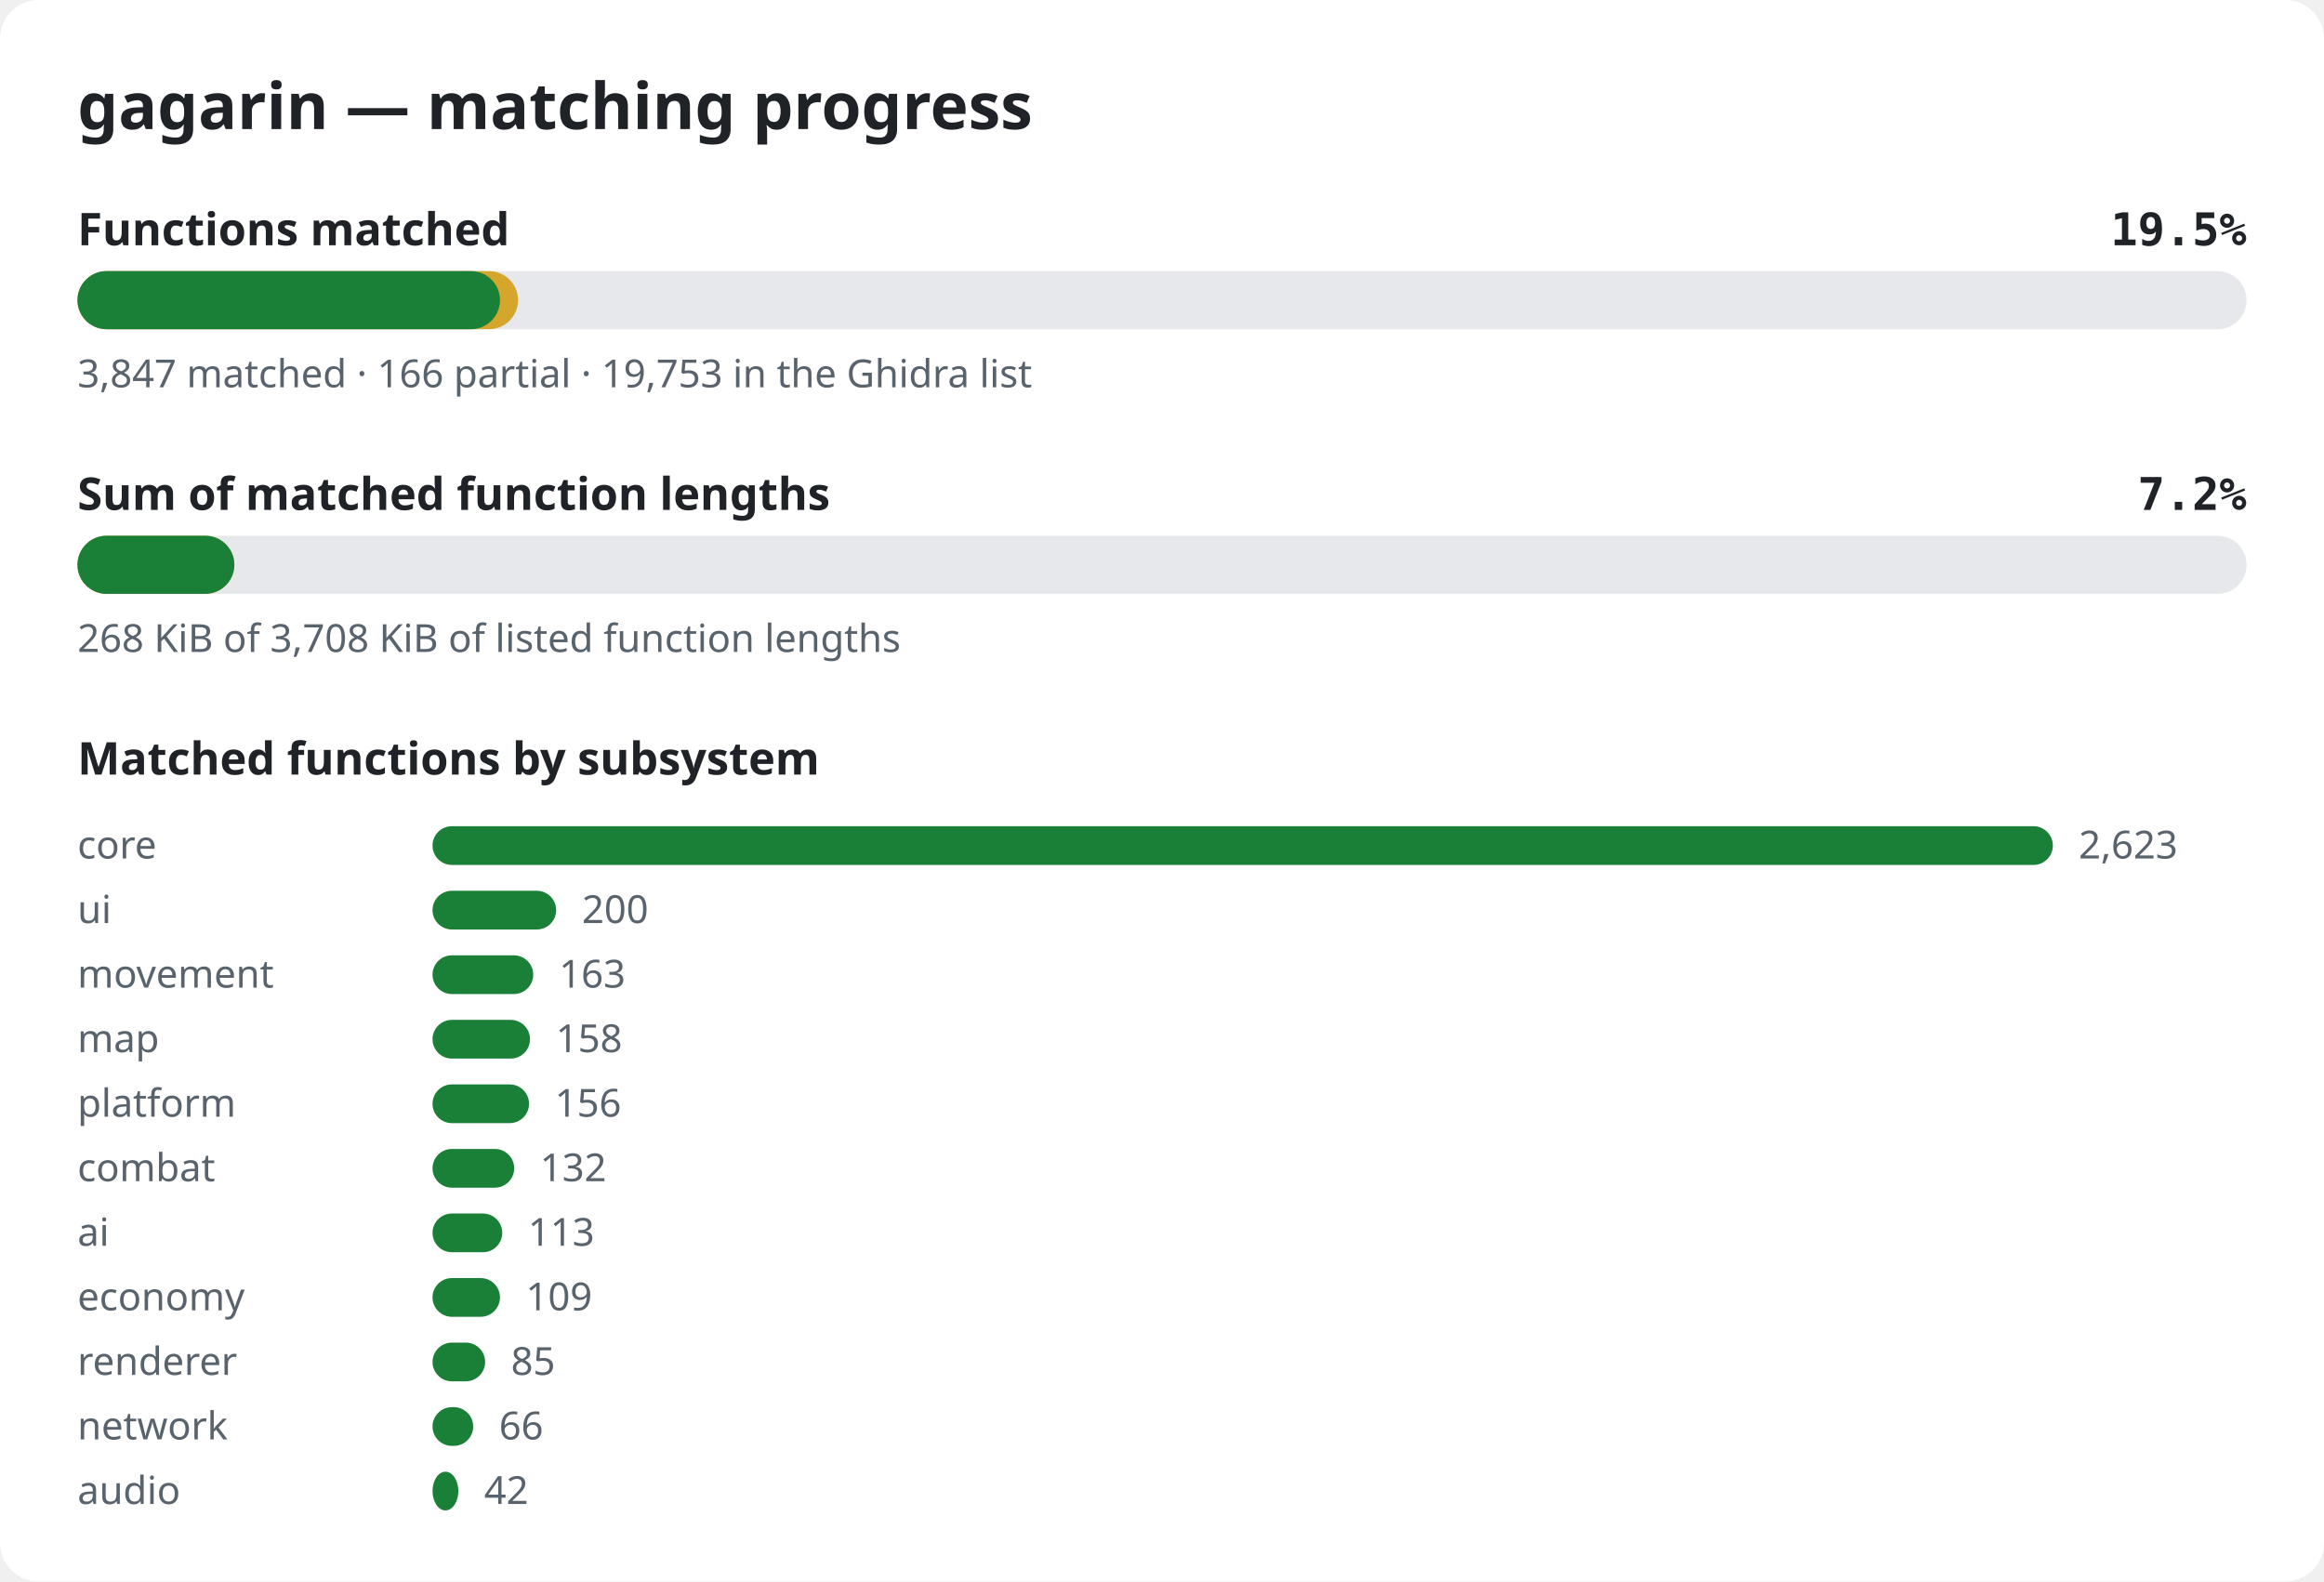
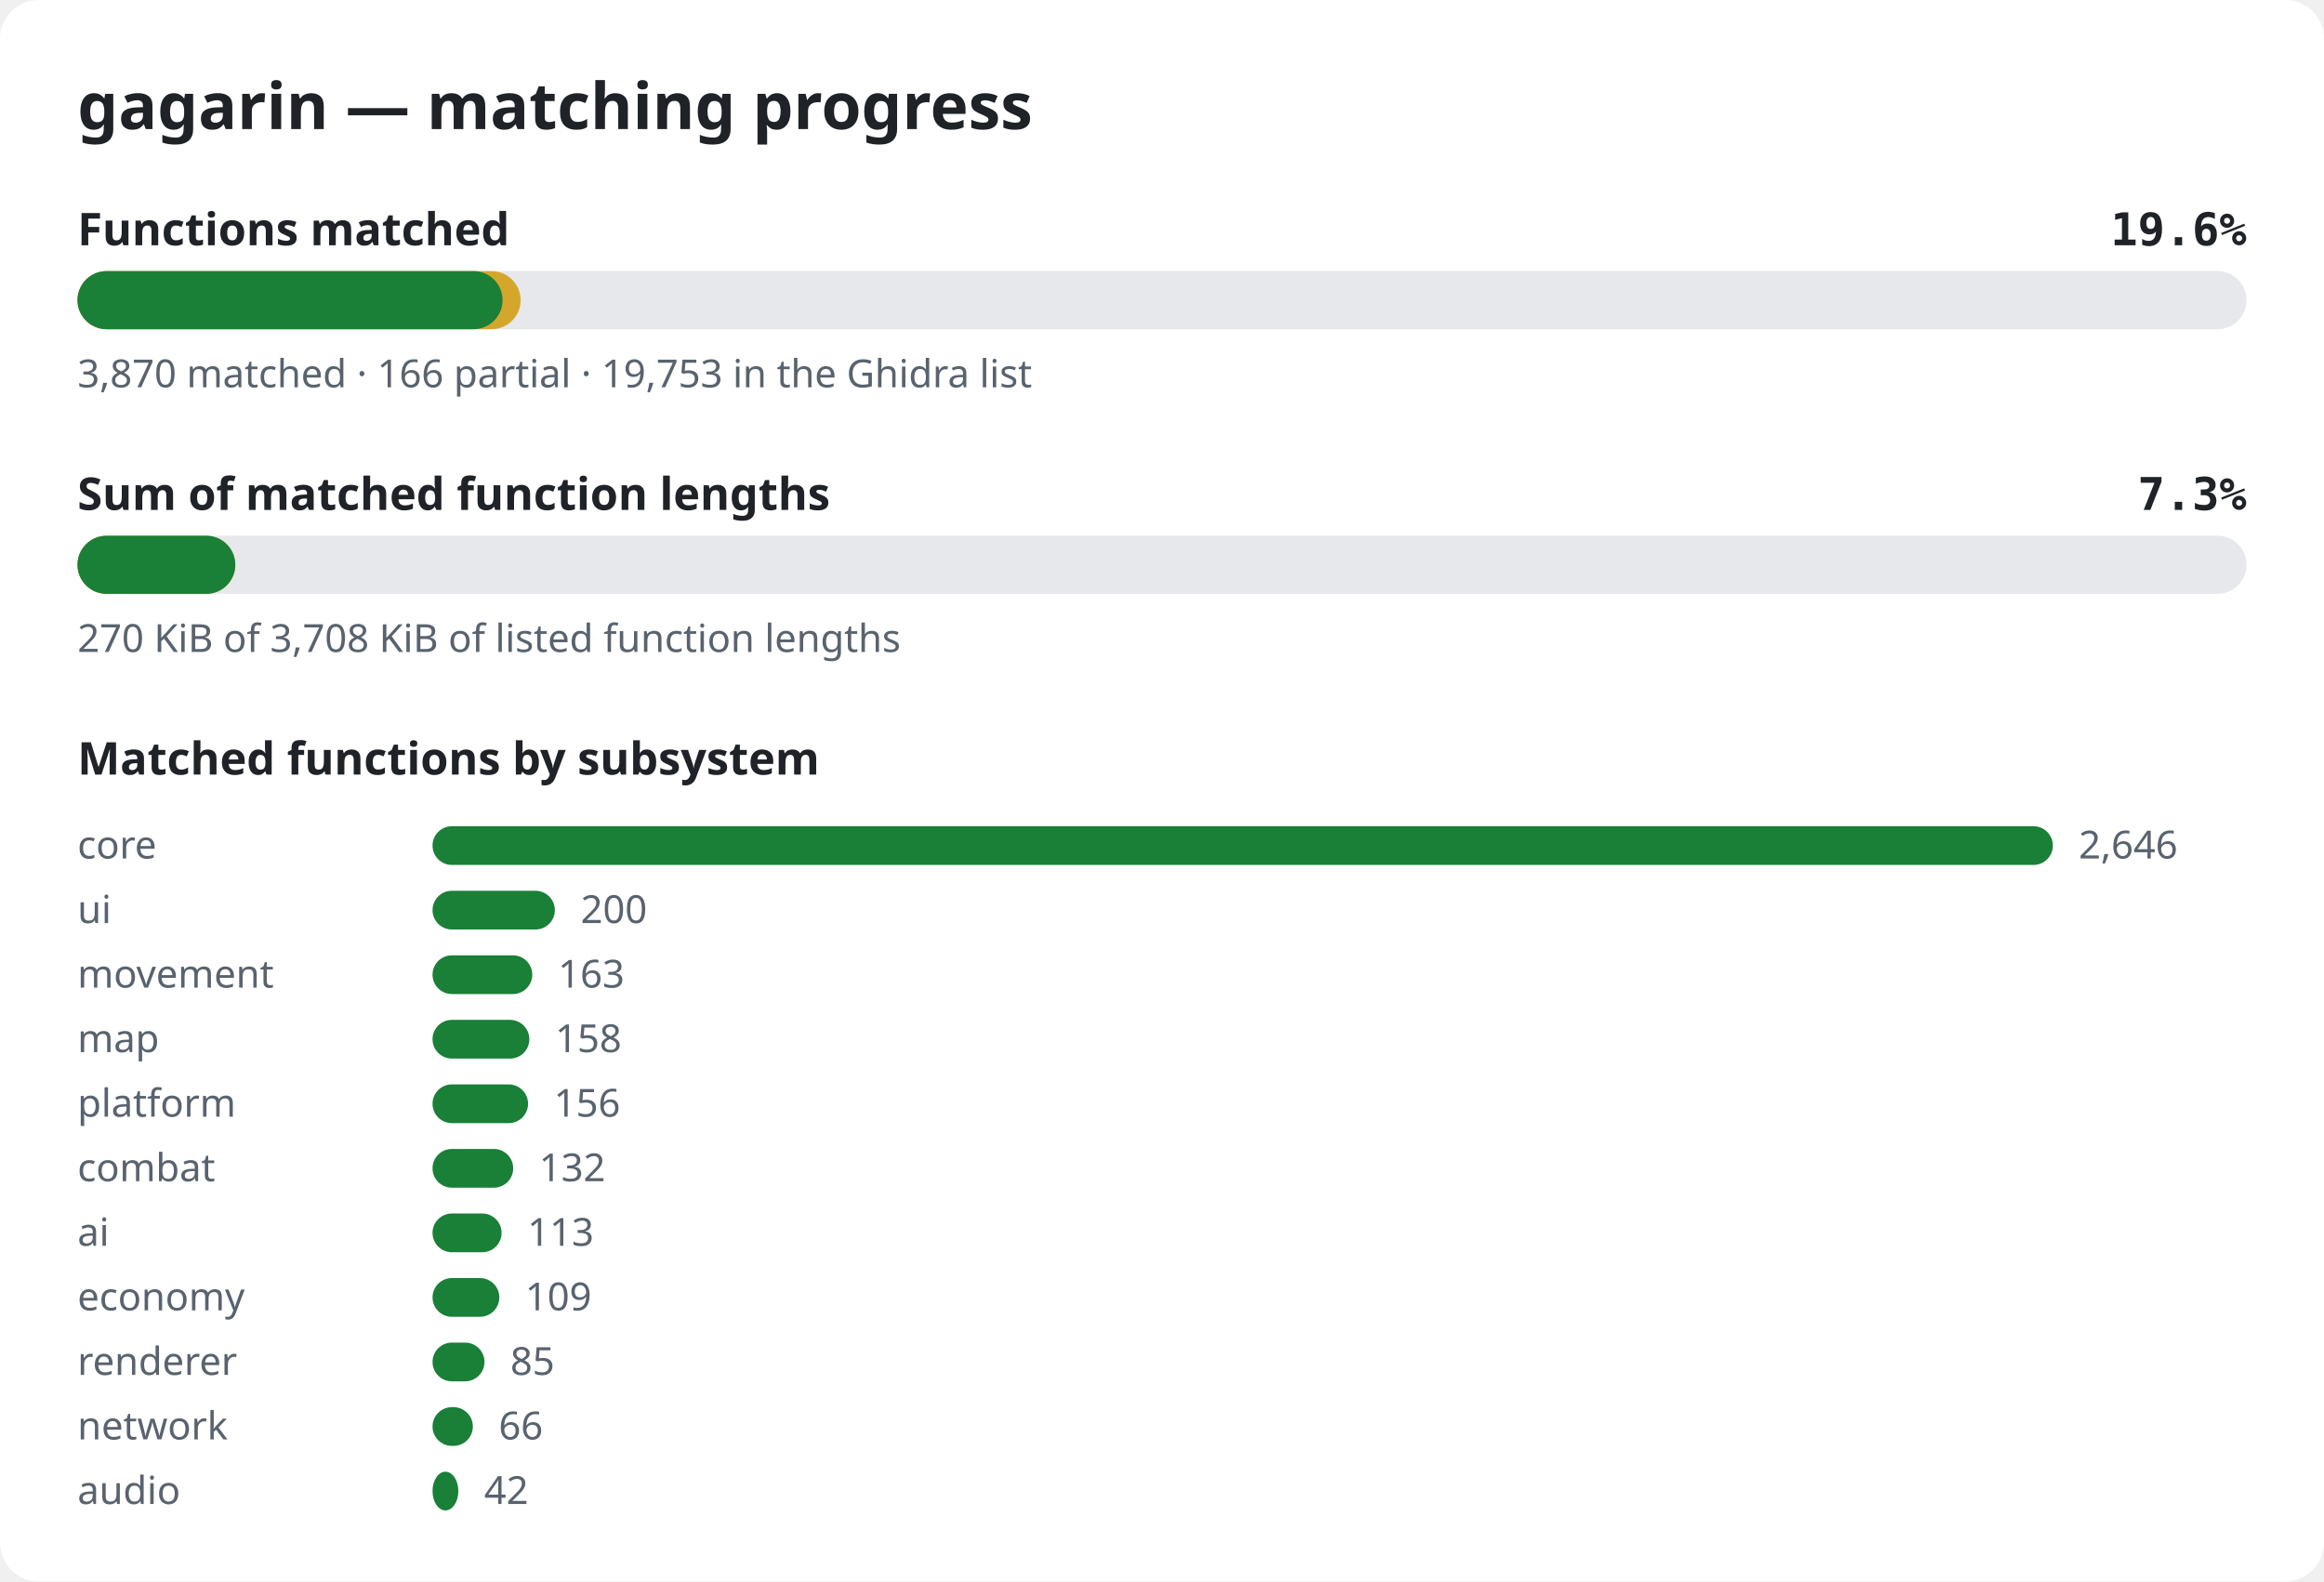
<svg xmlns="http://www.w3.org/2000/svg" width="720" height="490" viewBox="0 0 720 490" role="img" aria-label="gagarin matching progress">
  <style>.bg{fill:#ffffff}.title{font:600 20px sans-serif;fill:#1f2328}.label{font:600 14px sans-serif;fill:#1f2328}.pct{font:600 14px monospace;fill:#1f2328}.note{font:12px sans-serif;fill:#59636e}.track{fill:#e6e8eb}.done{fill:#1a7f37}.partial{fill:#d4a72c}@media (prefers-color-scheme: dark){.bg{fill:#0d1117}.title,.label,.pct{fill:#e6edf3}.note{fill:#9198a1}.track{fill:#262c36}.done{fill:#3fb950}.partial{fill:#d29922}}</style>
  <rect width="720" height="490" rx="12" class="bg" />
  <text x="24" y="40" class="title">gagarin — matching progress</text>
  <text x="24" y="76" class="label">Functions matched</text>
-   <text x="696" y="76" class="pct" text-anchor="end">19.5%</text>
+   <text x="696" y="76" class="pct" text-anchor="end">19.6%</text>
  <rect x="24" y="84" width="672" height="18" rx="9" class="track" />
-   <rect x="24" y="84" width="136.5" height="18" rx="9" class="partial" />
-   <rect x="24" y="84" width="130.9" height="18" rx="9" class="done" />
-   <text x="24" y="120" class="note">3,847 matched · 166 partial · 19,753 in the Ghidra list</text>
+   <rect x="24" y="84" width="137.3" height="18" rx="9" class="partial" />
+   <rect x="24" y="84" width="131.7" height="18" rx="9" class="done" />
+   <text x="24" y="120" class="note">3,870 matched · 166 partial · 19,753 in the Ghidra list</text>
  <text x="24" y="158" class="label">Sum of matched function lengths</text>
-   <text x="696" y="158" class="pct" text-anchor="end">7.2%</text>
+   <text x="696" y="158" class="pct" text-anchor="end">7.3%</text>
  <rect x="24" y="166" width="672" height="18" rx="9" class="track" />
-   <rect x="24" y="166" width="48.6" height="18" rx="9" class="partial" />
-   <rect x="24" y="166" width="48.6" height="18" rx="9" class="done" />
-   <text x="24" y="202" class="note">268 KiB of 3,708 KiB of listed function lengths</text>
+   <rect x="24" y="166" width="48.9" height="18" rx="9" class="partial" />
+   <rect x="24" y="166" width="48.9" height="18" rx="9" class="done" />
+   <text x="24" y="202" class="note">270 KiB of 3,708 KiB of listed function lengths</text>
  <text x="24" y="240" class="label">Matched functions by subsystem</text>
  <text x="24" y="266" class="note">core</text>
  <rect x="134" y="256" width="502.0" height="12" rx="6" class="done" />
-   <text x="644.0" y="266" class="note">2,623</text>
+   <text x="644.0" y="266" class="note">2,646</text>
  <text x="24" y="286" class="note">ui</text>
-   <rect x="134" y="276" width="38.3" height="12" rx="6" class="done" />
-   <text x="180.3" y="286" class="note">200</text>
+   <rect x="134" y="276" width="37.9" height="12" rx="6" class="done" />
+   <text x="179.9" y="286" class="note">200</text>
  <text x="24" y="306" class="note">movement</text>
-   <rect x="134" y="296" width="31.2" height="12" rx="6" class="done" />
-   <text x="173.2" y="306" class="note">163</text>
+   <rect x="134" y="296" width="30.9" height="12" rx="6" class="done" />
+   <text x="172.9" y="306" class="note">163</text>
  <text x="24" y="326" class="note">map</text>
-   <rect x="134" y="316" width="30.2" height="12" rx="6" class="done" />
-   <text x="172.2" y="326" class="note">158</text>
+   <rect x="134" y="316" width="30.0" height="12" rx="6" class="done" />
+   <text x="172.0" y="326" class="note">158</text>
  <text x="24" y="346" class="note">platform</text>
-   <rect x="134" y="336" width="29.9" height="12" rx="6" class="done" />
-   <text x="171.9" y="346" class="note">156</text>
+   <rect x="134" y="336" width="29.6" height="12" rx="6" class="done" />
+   <text x="171.6" y="346" class="note">156</text>
  <text x="24" y="366" class="note">combat</text>
-   <rect x="134" y="356" width="25.3" height="12" rx="6" class="done" />
-   <text x="167.3" y="366" class="note">132</text>
+   <rect x="134" y="356" width="25.0" height="12" rx="6" class="done" />
+   <text x="167.0" y="366" class="note">132</text>
  <text x="24" y="386" class="note">ai</text>
-   <rect x="134" y="376" width="21.6" height="12" rx="6" class="done" />
-   <text x="163.6" y="386" class="note">113</text>
+   <rect x="134" y="376" width="21.4" height="12" rx="6" class="done" />
+   <text x="163.4" y="386" class="note">113</text>
  <text x="24" y="406" class="note">economy</text>
-   <rect x="134" y="396" width="20.9" height="12" rx="6" class="done" />
-   <text x="162.9" y="406" class="note">109</text>
+   <rect x="134" y="396" width="20.7" height="12" rx="6" class="done" />
+   <text x="162.7" y="406" class="note">109</text>
  <text x="24" y="426" class="note">renderer</text>
-   <rect x="134" y="416" width="16.3" height="12" rx="6" class="done" />
-   <text x="158.3" y="426" class="note">85</text>
+   <rect x="134" y="416" width="16.1" height="12" rx="6" class="done" />
+   <text x="158.1" y="426" class="note">85</text>
  <text x="24" y="446" class="note">network</text>
-   <rect x="134" y="436" width="12.6" height="12" rx="6" class="done" />
-   <text x="154.6" y="446" class="note">66</text>
+   <rect x="134" y="436" width="12.5" height="12" rx="6" class="done" />
+   <text x="154.5" y="446" class="note">66</text>
  <text x="24" y="466" class="note">audio</text>
  <rect x="134" y="456" width="8.0" height="12" rx="6" class="done" />
  <text x="150.0" y="466" class="note">42</text>
</svg>
